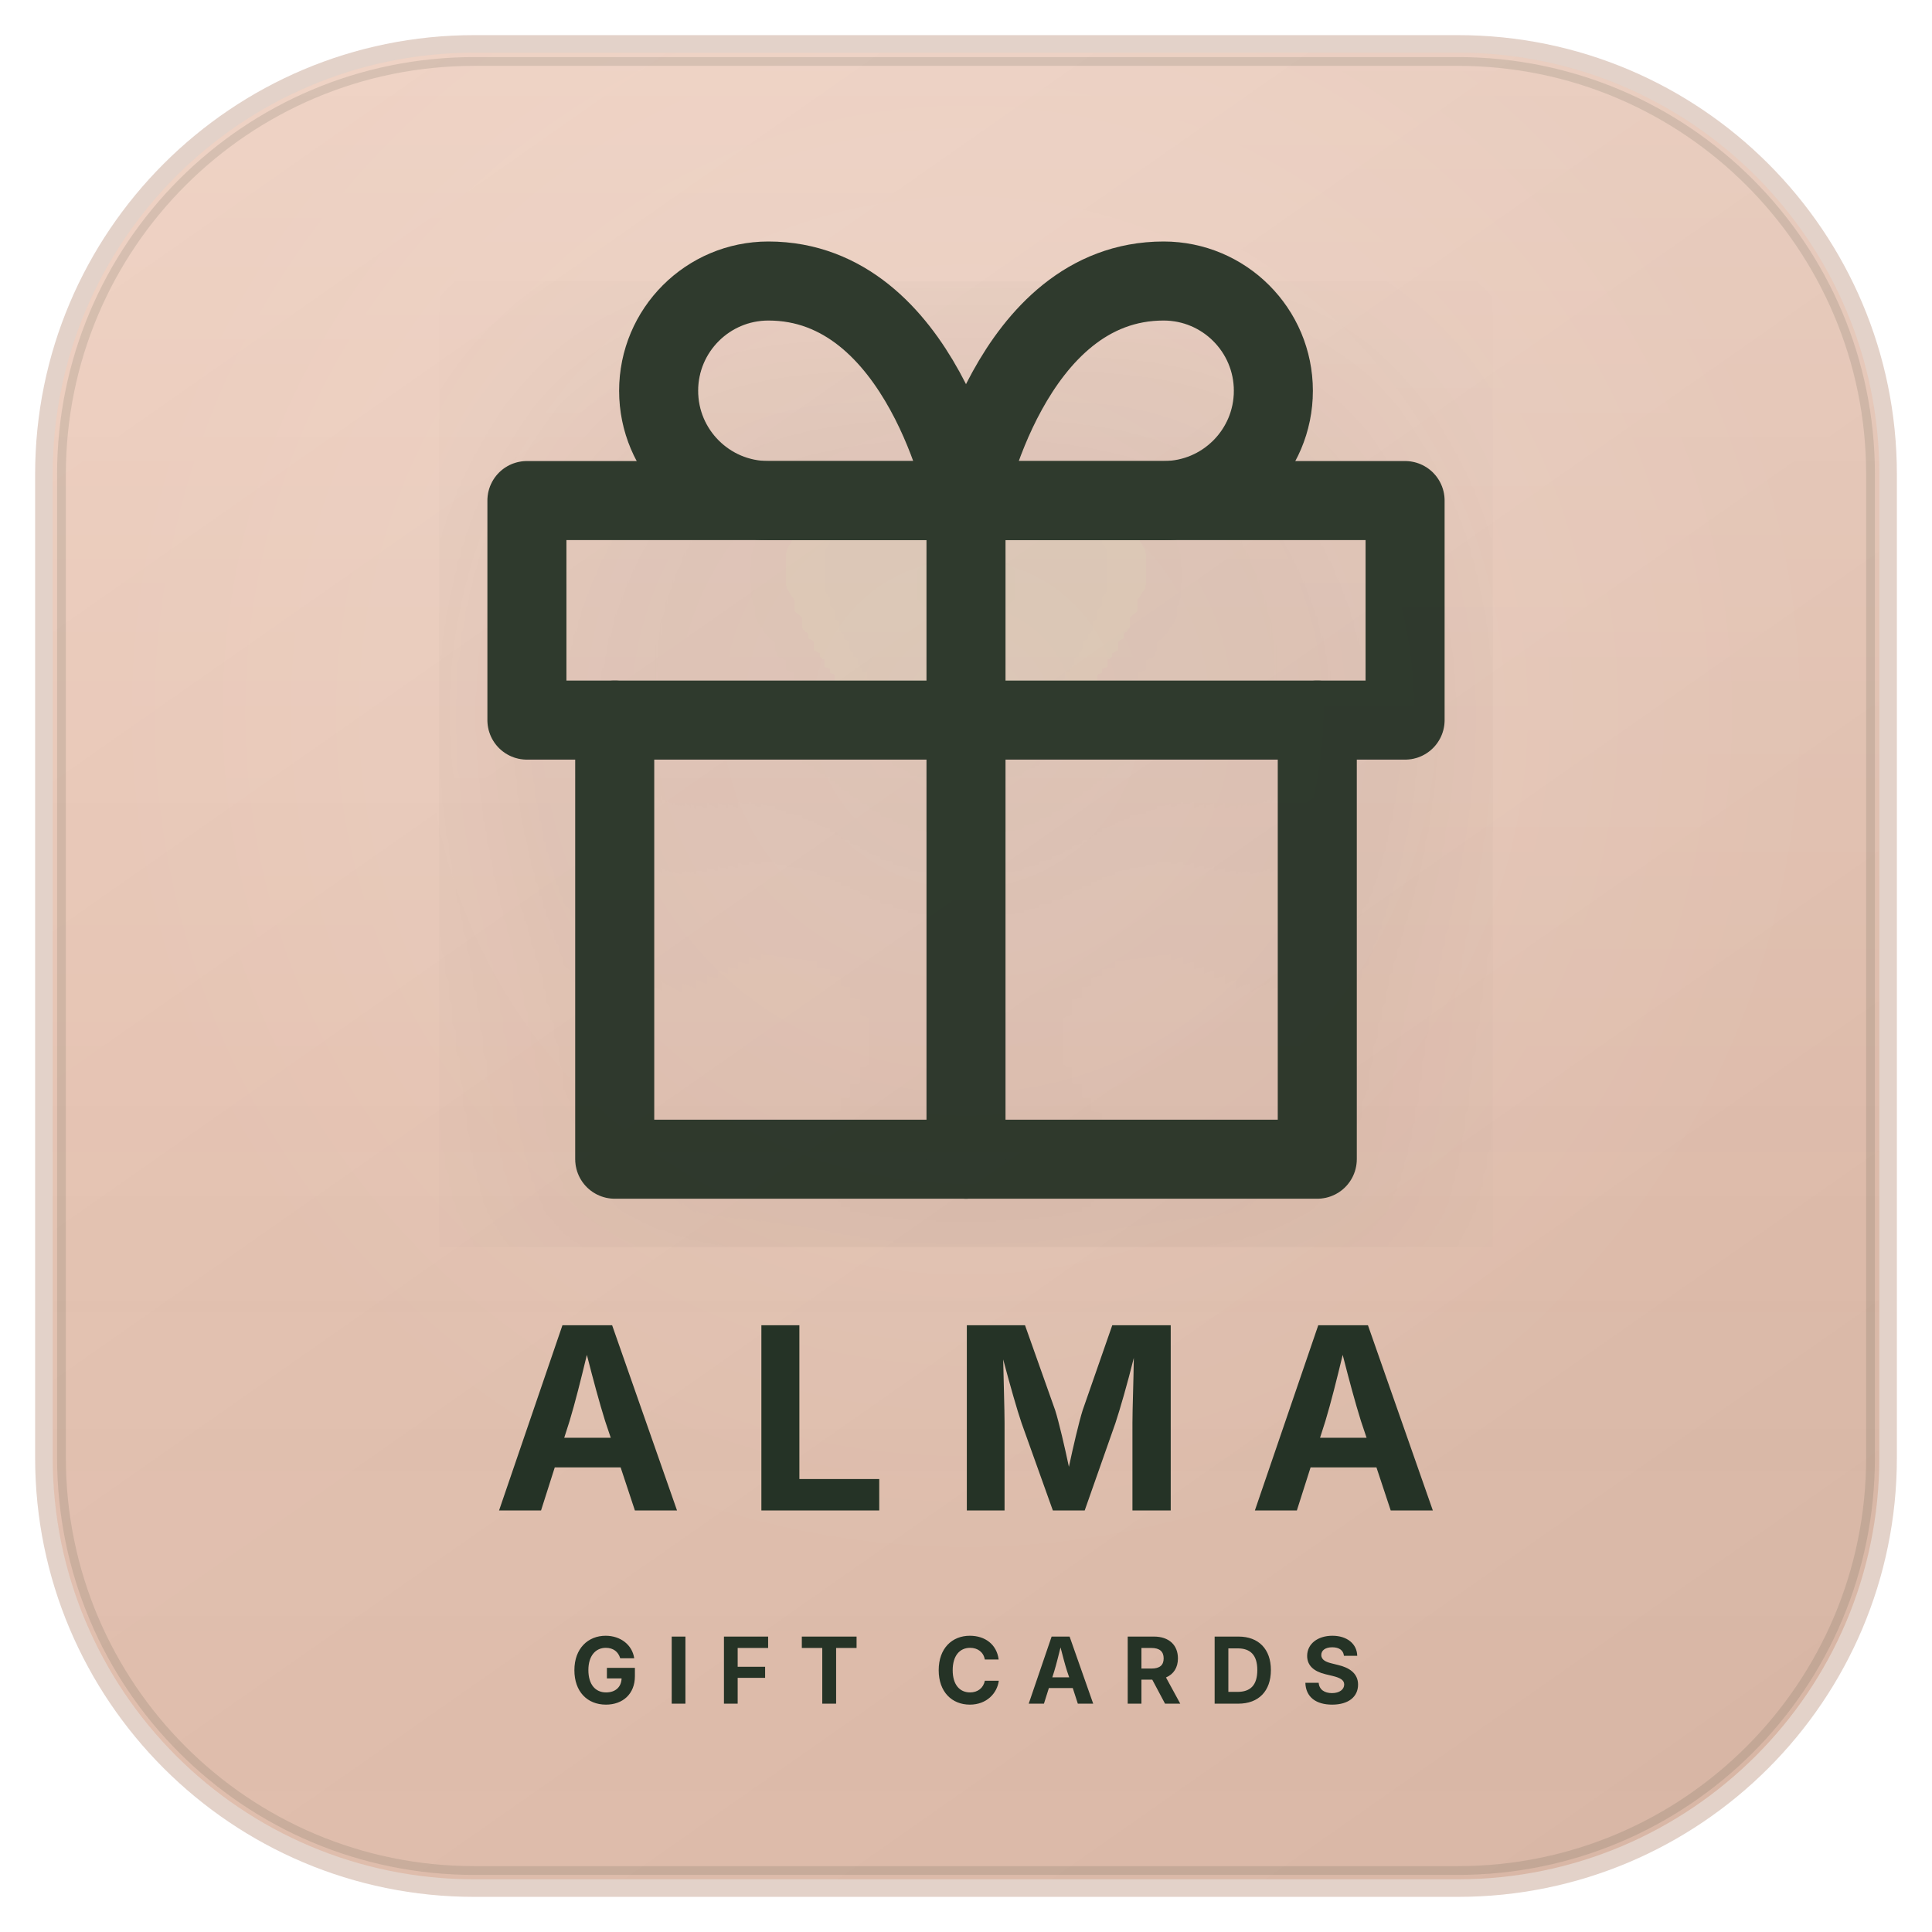
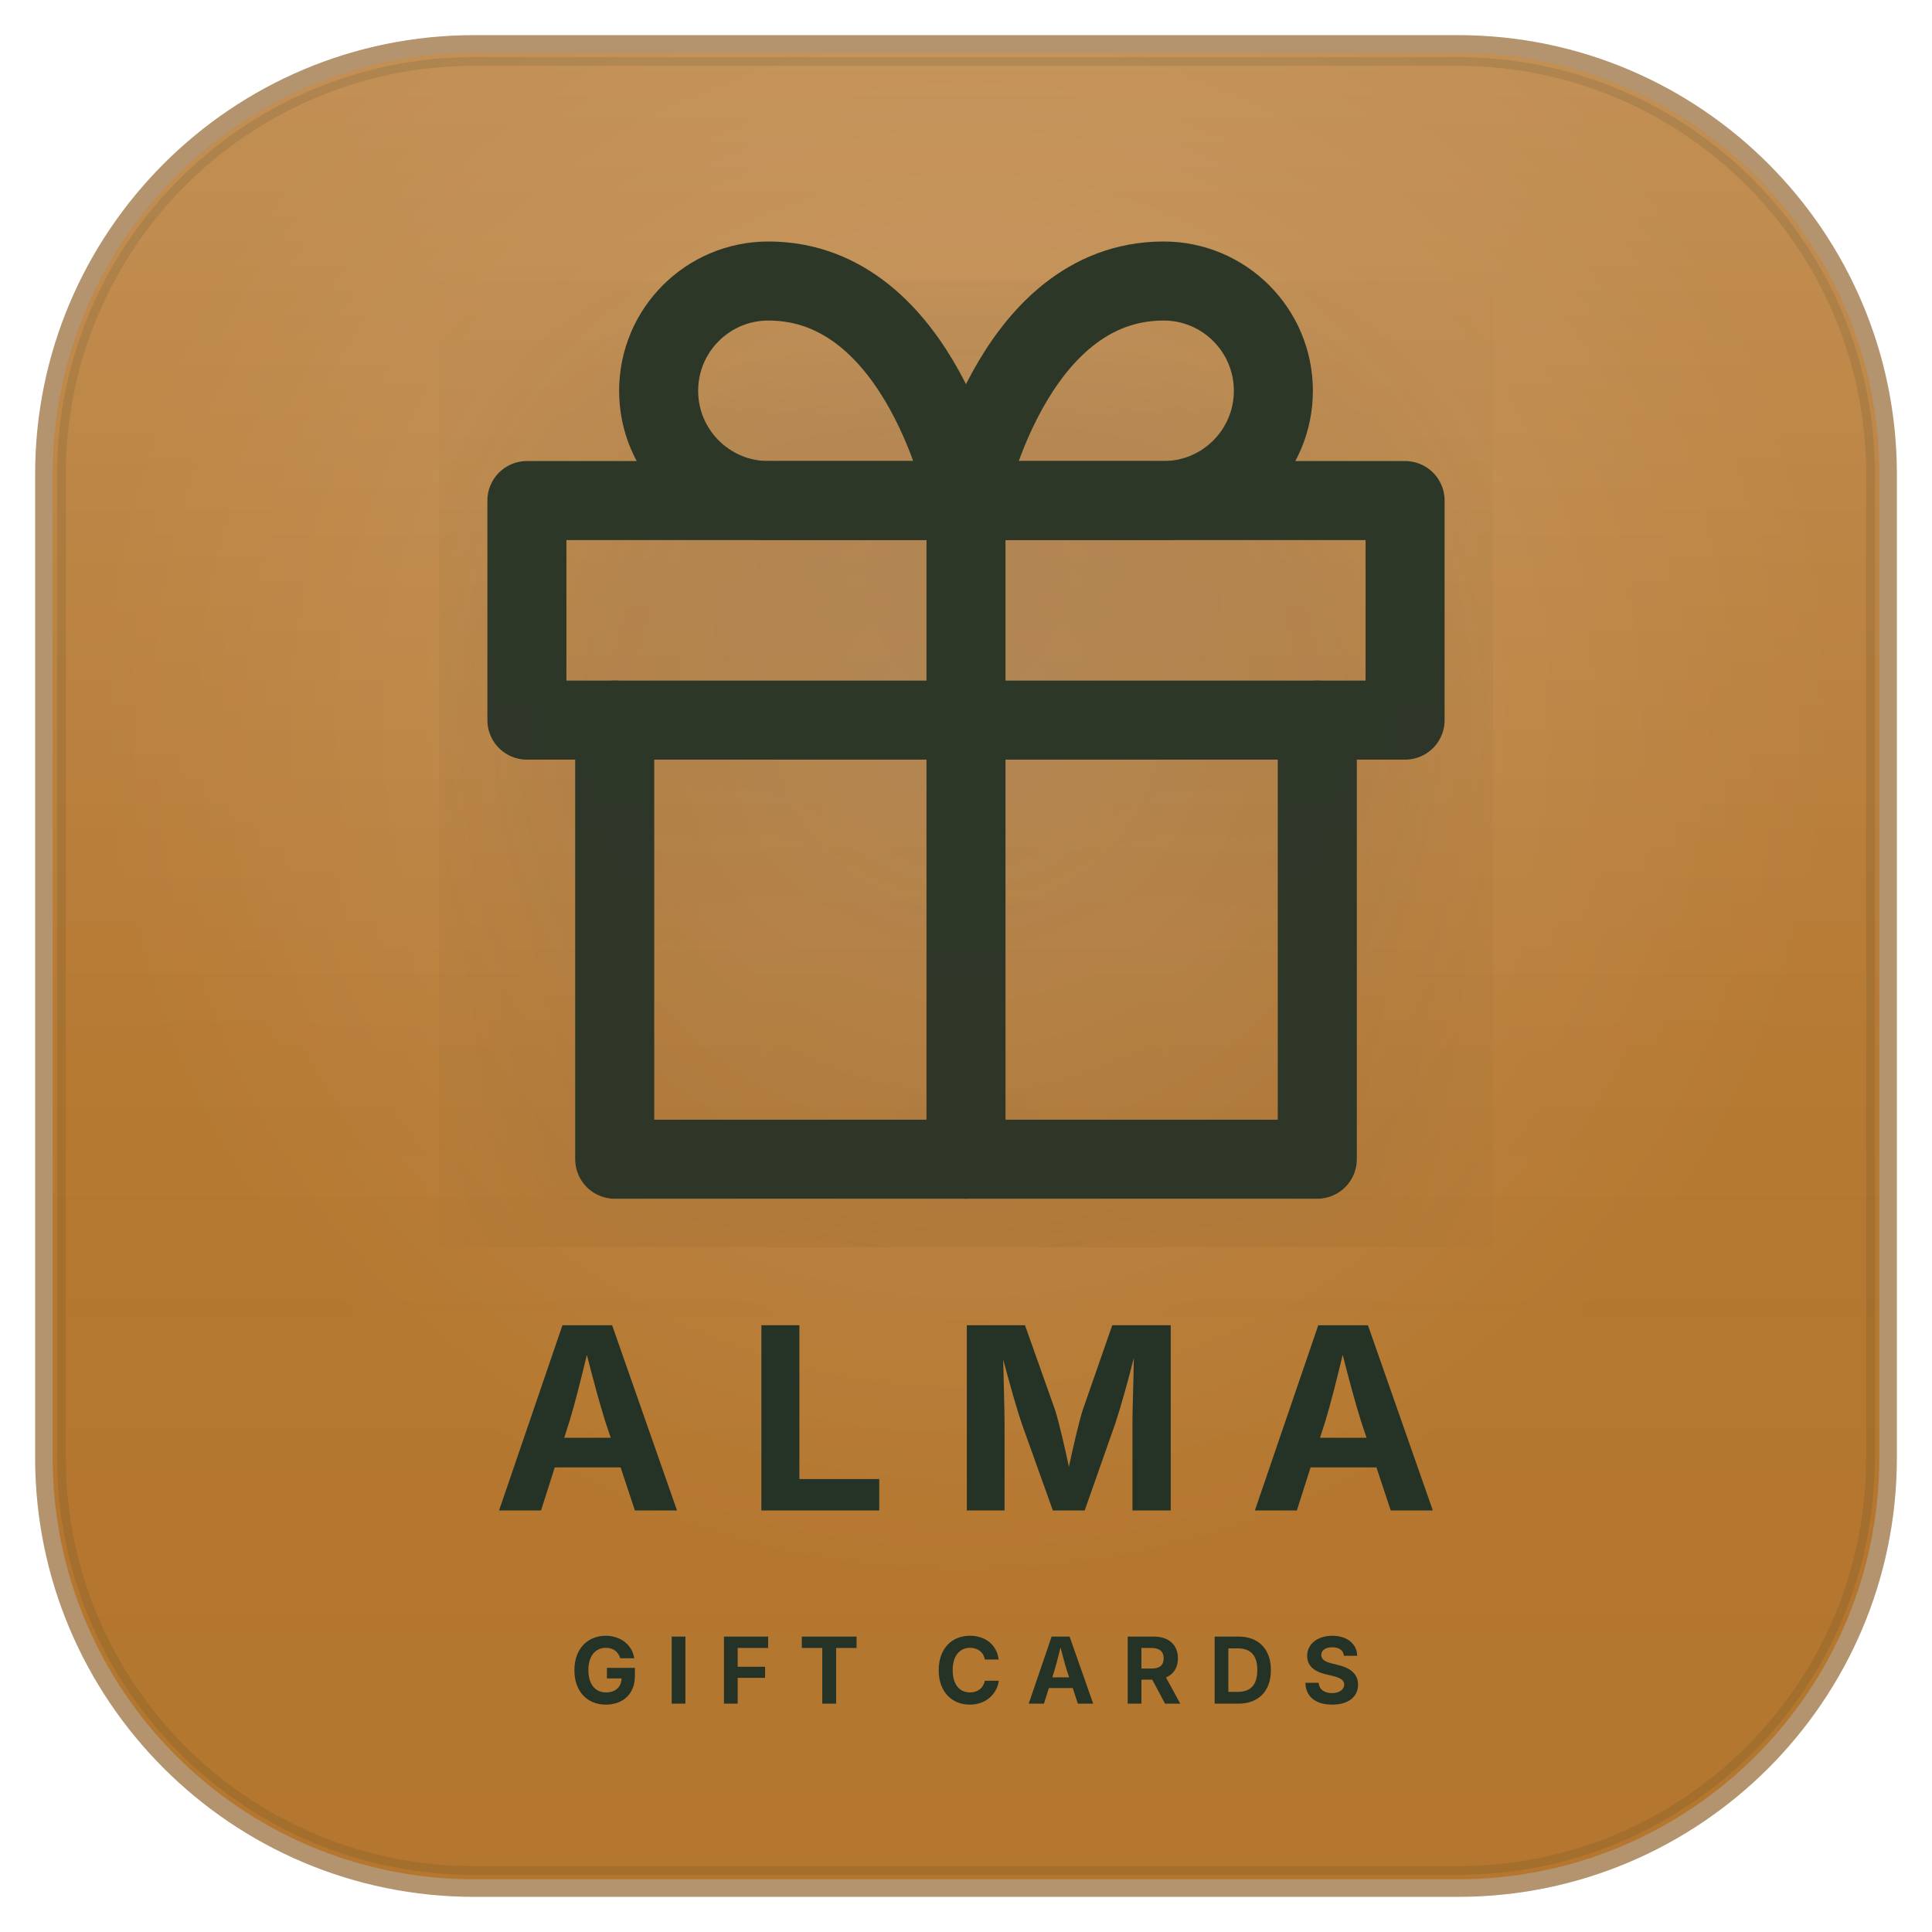
<svg xmlns="http://www.w3.org/2000/svg" viewBox="0 0 220 220" width="1024" height="1024">
  <defs>
    <linearGradient id="g_giftcards" x1="15%" y1="0%" x2="85%" y2="100%">
-       <stop offset="0%" stop-color="#EBC9B8" />
-       <stop offset="100%" stop-color="#D9B7A6" />
+       <stop offset="0%" stop-color="#B5772F" />
+       <stop offset="100%" stop-color="#B5772F" />
    </linearGradient>
    <radialGradient id="rg_giftcards" cx="50%" cy="36%" r="48%">
      <stop offset="0%" stop-color="rgba(255,255,255,0.15)" />
      <stop offset="100%" stop-color="rgba(255,255,255,0)" />
    </radialGradient>
    <linearGradient id="sh_giftcards" x1="0" y1="0" x2="0" y2="1">
      <stop offset="0%" stop-color="rgba(255,255,255,0.18)" />
      <stop offset="55%" stop-color="rgba(255,255,255,0.02)" />
      <stop offset="100%" stop-color="rgba(0,0,0,0)" />
    </linearGradient>
    <filter id="f_giftcards">
-       <feDropShadow dx="0" dy="2" stdDeviation="3" flood-color="#253326" flood-opacity="0.12" />
+       <feDropShadow dx="0" dy="2" stdDeviation="3" flood-color="#000000" flood-opacity="0.18" />
    </filter>
  </defs>
-   <rect x="4" y="4" width="212" height="212" rx="50" fill="#C7A594" opacity="0.5" />
+   <rect x="4" y="4" width="212" height="212" rx="50" fill="#8A5A20" opacity="0.65" />
  <rect x="6" y="6" width="208" height="208" rx="48" fill="url(#g_giftcards)" />
  <rect x="6" y="6" width="208" height="208" rx="48" fill="url(#rg_giftcards)" />
  <rect x="6" y="6" width="208" height="208" rx="48" fill="url(#sh_giftcards)" />
  <rect x="7" y="7" width="206" height="206" rx="47" fill="none" stroke="rgba(37, 51, 38, 0.12)" stroke-width="1" />
  <g transform="translate(50 22) scale(5.0)" fill="none" stroke="#253326" stroke-width="1.8" stroke-linecap="round" stroke-linejoin="round" opacity="0.95" filter="url(#f_giftcards)">
    <polyline points="20 12 20 22 4 22 4 12" />
    <rect x="2" y="7" width="20" height="5" />
    <line x1="12" y1="22" x2="12" y2="7" />
    <path d="M12 7H7.5a2.5 2.5 0 0 1 0-5C11 2 12 7 12 7z" />
    <path d="M12 7h4.5a2.5 2.5 0 0 0 0-5C13 2 12 7 12 7z" />
  </g>
  <text x="110" y="172" text-anchor="middle" fill="#253326" font-family="Inter,-apple-system,Helvetica Neue,Arial,sans-serif" font-size="29" font-weight="700" letter-spacing="7">ALMA</text>
  <text x="110" y="194" text-anchor="middle" fill="#253326" font-family="Inter,-apple-system,Helvetica Neue,Arial,sans-serif" font-size="10.5" font-weight="700" letter-spacing="3">GIFT CARDS</text>
</svg>
